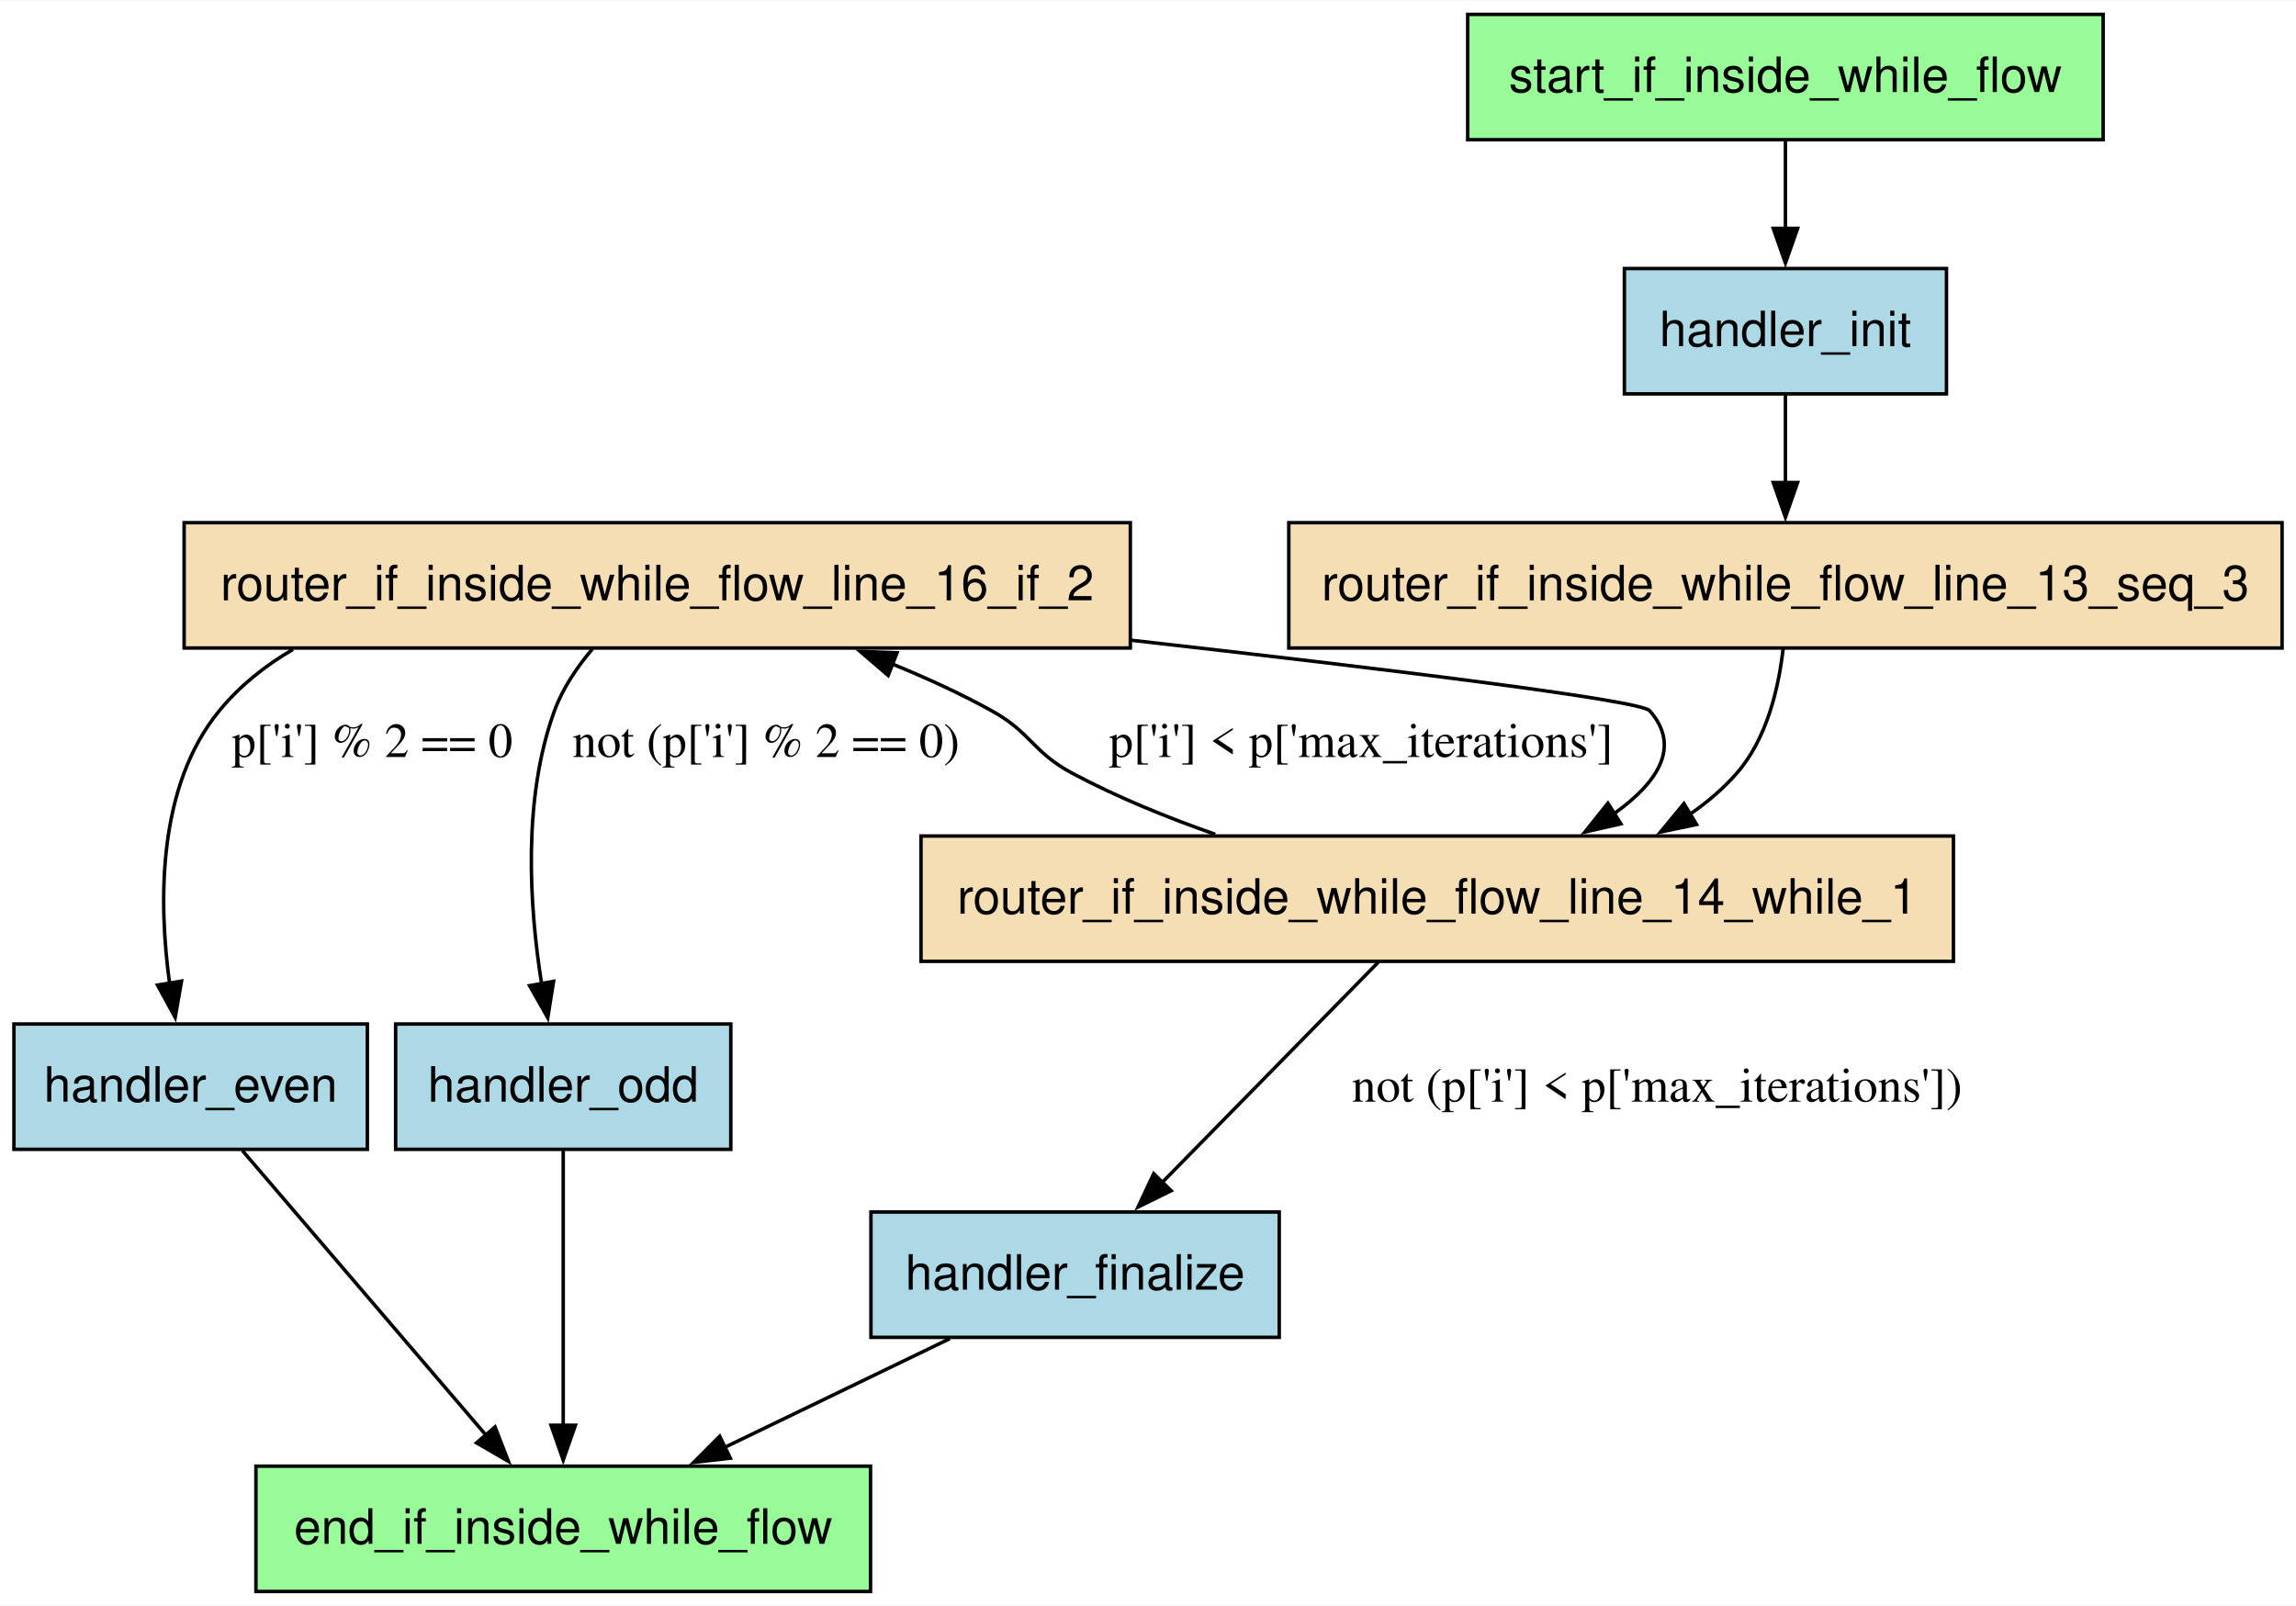
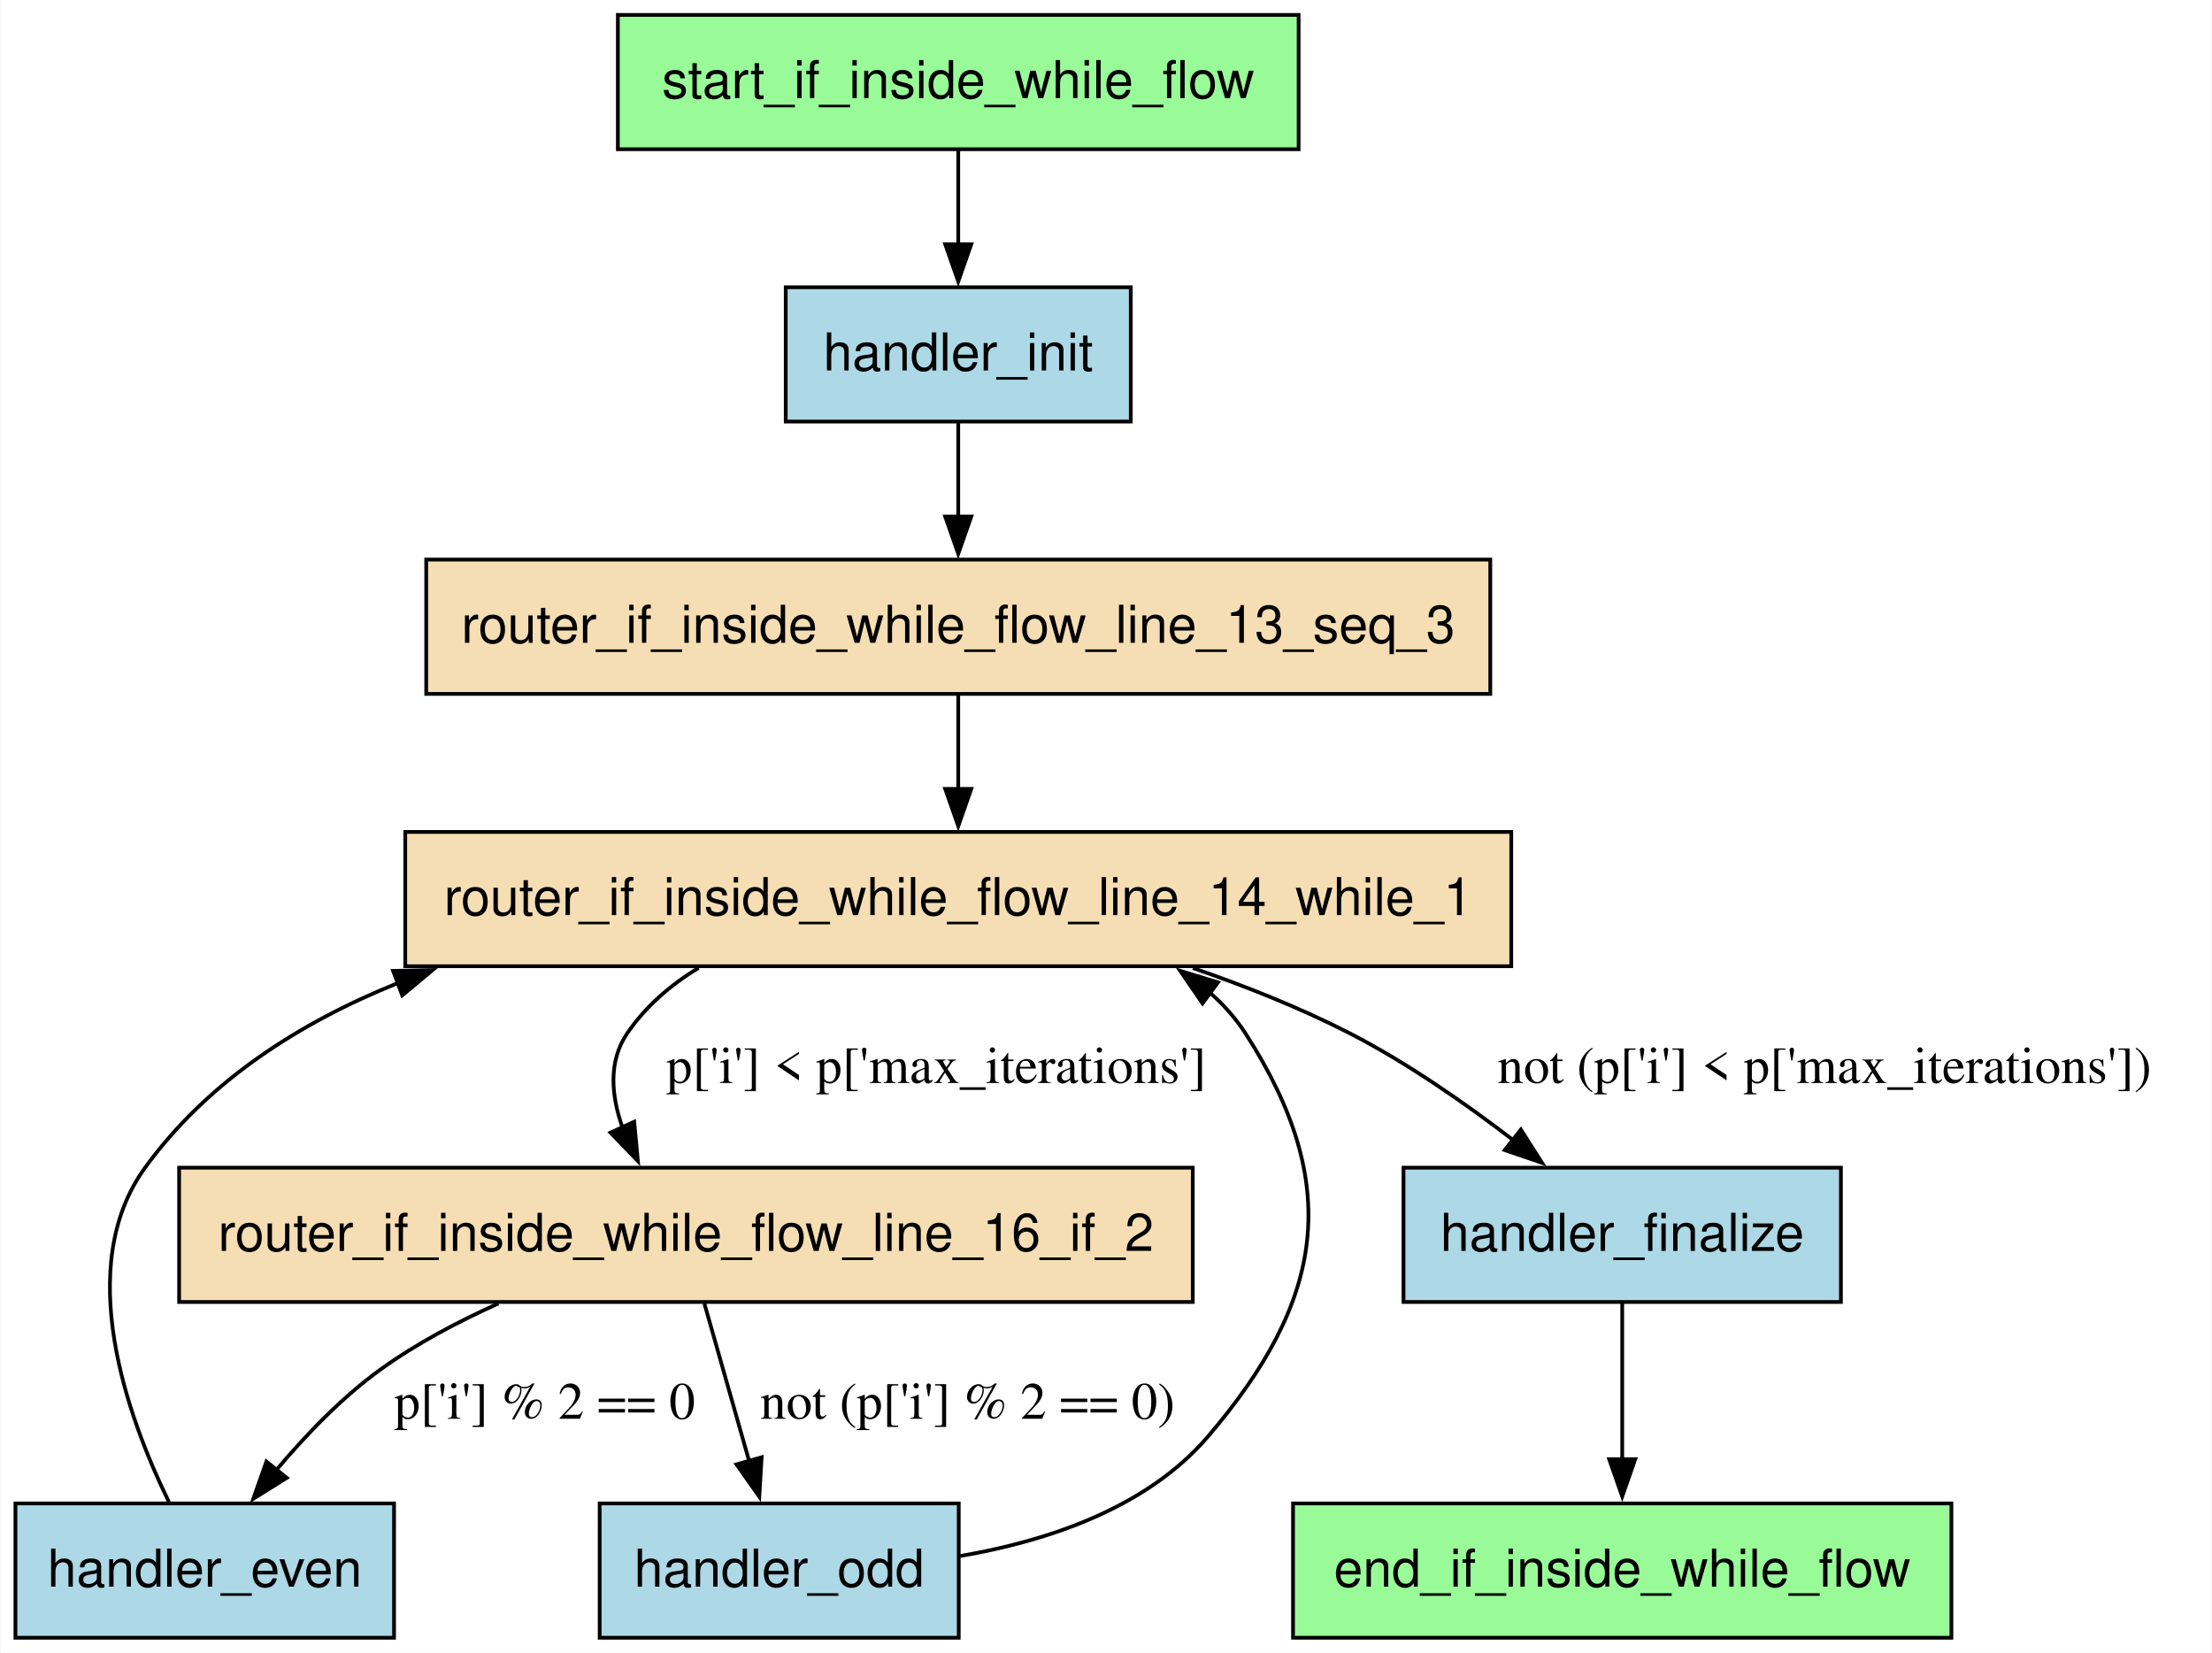
- <svg xmlns="http://www.w3.org/2000/svg" width="659pt" height="461pt" viewBox="0.00 0.00 659.38 461.00">
-   <g id="graph0" class="graph" transform="scale(1 1) rotate(0) translate(4 457)">
-     <polygon fill="white" stroke="none" points="-4,4 -4,-457 655.38,-457 655.38,4 -4,4" />
+ <svg xmlns="http://www.w3.org/2000/svg" width="593pt" height="443pt" viewBox="0.00 0.00 592.72 443.00">
+   <g id="graph0" class="graph" transform="scale(1 1) rotate(0) translate(4 439)">
+     <polygon fill="white" stroke="none" points="-4,4 -4,-439 588.72,-439 588.72,4 -4,4" />
    <g id="node1" class="node">
-       <polygon fill="palegreen" stroke="black" points="246,-36 69.5,-36 69.5,0 246,0 246,-36" />
-       <text text-anchor="middle" x="157.75" y="-13.7" font-family="Helvetica,sans-Serif" font-size="14.00">end_if_inside_while_flow</text>
+       <polygon fill="palegreen" stroke="black" points="519,-36 342.5,-36 342.5,0 519,0 519,-36" />
+       <text text-anchor="middle" x="430.75" y="-13.7" font-family="Helvetica,sans-Serif" font-size="14.00">end_if_inside_while_flow</text>
    </g>
    <g id="node2" class="node">
-       <polygon fill="lightblue" stroke="black" points="101.5,-163 0,-163 0,-127 101.5,-127 101.5,-163" />
-       <text text-anchor="middle" x="50.75" y="-140.7" font-family="Helvetica,sans-Serif" font-size="14.00">handler_even</text>
+       <polygon fill="lightblue" stroke="black" points="101.5,-36 0,-36 0,0 101.5,0 101.5,-36" />
+       <text text-anchor="middle" x="50.75" y="-13.7" font-family="Helvetica,sans-Serif" font-size="14.00">handler_even</text>
+     </g>
+     <g id="node7" class="node">
+       <polygon fill="wheat" stroke="black" points="401,-216 104.5,-216 104.5,-180 401,-180 401,-216" />
+       <text text-anchor="middle" x="252.75" y="-193.7" font-family="Helvetica,sans-Serif" font-size="14.00">router_if_inside_while_flow_line_14_while_1</text>
+     </g>
+     <g id="edge8" class="edge">
+       <path fill="none" stroke="black" d="M41.16,-36.37C30.01,-59.17 15.44,-99.4 34.75,-126 51.52,-149.1 76.01,-164.83 102.58,-175.51" />
+       <polygon fill="black" stroke="black" points="101.24,-178.75 111.83,-178.97 103.69,-172.19 101.24,-178.75" />
+     </g>
+     <g id="node3" class="node">
+       <polygon fill="lightblue" stroke="black" points="489.38,-126 372.12,-126 372.12,-90 489.38,-90 489.38,-126" />
+       <text text-anchor="middle" x="430.75" y="-103.7" font-family="Helvetica,sans-Serif" font-size="14.00">handler_finalize</text>
+     </g>
+     <g id="edge10" class="edge">
+       <path fill="none" stroke="black" d="M430.75,-89.61C430.75,-77.68 430.75,-61.57 430.75,-47.74" />
+       <polygon fill="black" stroke="black" points="434.25,-47.86 430.75,-37.86 427.25,-47.86 434.25,-47.86" />
+     </g>
+     <g id="node4" class="node">
+       <polygon fill="lightblue" stroke="black" points="299,-362 206.5,-362 206.5,-326 299,-326 299,-362" />
+       <text text-anchor="middle" x="252.75" y="-339.7" font-family="Helvetica,sans-Serif" font-size="14.00">handler_init</text>
+     </g>
+     <g id="node6" class="node">
+       <polygon fill="wheat" stroke="black" points="395.38,-289 110.12,-289 110.12,-253 395.38,-253 395.38,-289" />
+       <text text-anchor="middle" x="252.75" y="-266.7" font-family="Helvetica,sans-Serif" font-size="14.00">router_if_inside_while_flow_line_13_seq_3</text>
+     </g>
+     <g id="edge2" class="edge">
+       <path fill="none" stroke="black" d="M252.75,-325.81C252.75,-318.23 252.75,-309.1 252.75,-300.54" />
+       <polygon fill="black" stroke="black" points="256.25,-300.54 252.75,-290.54 249.25,-300.54 256.25,-300.54" />
+     </g>
+     <g id="node5" class="node">
+       <polygon fill="lightblue" stroke="black" points="252.88,-36 156.62,-36 156.62,0 252.88,0 252.88,-36" />
+       <text text-anchor="middle" x="204.75" y="-13.7" font-family="Helvetica,sans-Serif" font-size="14.00">handler_odd</text>
    </g>
    <g id="edge9" class="edge">
-       <path fill="none" stroke="black" d="M65.63,-126.62C83.83,-105.35 114.82,-69.15 135.77,-44.67" />
-       <polygon fill="black" stroke="black" points="138.17,-47.26 142.01,-37.38 132.85,-42.7 138.17,-47.26" />
-     </g>
-     <g id="node3" class="node">
-       <polygon fill="lightblue" stroke="black" points="363.38,-109 246.12,-109 246.12,-73 363.38,-73 363.38,-109" />
-       <text text-anchor="middle" x="304.75" y="-86.7" font-family="Helvetica,sans-Serif" font-size="14.00">handler_finalize</text>
-     </g>
-     <g id="edge10" class="edge">
-       <path fill="none" stroke="black" d="M268.79,-72.63C249.3,-63.22 225,-51.48 204.11,-41.39" />
-       <polygon fill="black" stroke="black" points="205.74,-38.29 195.21,-37.09 202.69,-44.59 205.74,-38.29" />
-     </g>
-     <g id="node4" class="node">
-       <polygon fill="lightblue" stroke="black" points="555,-380 462.5,-380 462.5,-344 555,-344 555,-380" />
-       <text text-anchor="middle" x="508.75" y="-357.7" font-family="Helvetica,sans-Serif" font-size="14.00">handler_init</text>
-     </g>
-     <g id="node6" class="node">
-       <polygon fill="wheat" stroke="black" points="651.38,-307 366.12,-307 366.12,-271 651.38,-271 651.38,-307" />
-       <text text-anchor="middle" x="508.75" y="-284.7" font-family="Helvetica,sans-Serif" font-size="14.00">router_if_inside_while_flow_line_13_seq_3</text>
-     </g>
-     <g id="edge2" class="edge">
-       <path fill="none" stroke="black" d="M508.75,-343.81C508.75,-336.23 508.75,-327.1 508.75,-318.54" />
-       <polygon fill="black" stroke="black" points="512.25,-318.54 508.75,-308.54 505.25,-318.54 512.25,-318.54" />
-     </g>
-     <g id="node5" class="node">
-       <polygon fill="lightblue" stroke="black" points="205.88,-163 109.62,-163 109.62,-127 205.88,-127 205.88,-163" />
-       <text text-anchor="middle" x="157.75" y="-140.7" font-family="Helvetica,sans-Serif" font-size="14.00">handler_odd</text>
-     </g>
-     <g id="edge11" class="edge">
-       <path fill="none" stroke="black" d="M157.75,-126.62C157.75,-106.19 157.75,-71.99 157.75,-47.62" />
-       <polygon fill="black" stroke="black" points="161.25,-47.75 157.75,-37.75 154.25,-47.75 161.25,-47.75" />
-     </g>
-     <g id="node7" class="node">
-       <polygon fill="wheat" stroke="black" points="557,-217 260.5,-217 260.5,-181 557,-181 557,-217" />
-       <text text-anchor="middle" x="408.75" y="-194.7" font-family="Helvetica,sans-Serif" font-size="14.00">router_if_inside_while_flow_line_14_while_1</text>
-     </g>
-     <g id="edge8" class="edge">
-       <path fill="none" stroke="black" d="M508.1,-270.89C506.81,-259.49 503.42,-244.86 494.75,-235 490.86,-230.57 486.32,-226.7 481.41,-223.31" />
-       <polygon fill="black" stroke="black" points="483.23,-220.31 472.86,-218.14 479.61,-226.31 483.23,-220.31" />
+       <path fill="none" stroke="black" d="M253.28,-21.91C276.77,-25.93 303.35,-34.8 319.75,-54 351.05,-90.66 355.85,-121.47 329.75,-162 327.11,-166.1 323.86,-169.72 320.21,-172.92" />
+       <polygon fill="black" stroke="black" points="318.24,-170.03 312.25,-178.77 322.38,-175.67 318.24,-170.03" />
    </g>
    <g id="edge7" class="edge">
-       <path fill="none" stroke="black" d="M392.04,-180.97C375.23,-163.84 349.12,-137.22 329.83,-117.56" />
-       <polygon fill="black" stroke="black" points="332.33,-115.11 322.82,-110.42 327.33,-120.01 332.33,-115.11" />
-       <text text-anchor="middle" x="471.89" y="-140.7" font-family="Times,serif" font-size="14.00">not (p['i'] &lt; p['max_iterations'])</text>
+       <path fill="none" stroke="black" d="M252.75,-252.81C252.75,-245.23 252.75,-236.1 252.75,-227.54" />
+       <polygon fill="black" stroke="black" points="256.25,-227.54 252.75,-217.54 249.25,-227.54 256.25,-227.54" />
+     </g>
+     <g id="edge6" class="edge">
+       <path fill="none" stroke="black" d="M315.67,-179.52C329.85,-174.63 344.59,-168.76 357.75,-162 373.11,-154.11 388.77,-143.18 401.64,-133.3" />
+       <polygon fill="black" stroke="black" points="403.58,-136.22 409.27,-127.29 399.25,-130.72 403.58,-136.22" />
+       <text text-anchor="middle" x="484.97" y="-148.7" font-family="Times,serif" font-size="14.00">not (p['i'] &lt; p['max_iterations'])</text>
    </g>
    <g id="node8" class="node">
-       <polygon fill="wheat" stroke="black" points="320.62,-307 48.88,-307 48.88,-271 320.62,-271 320.62,-307" />
-       <text text-anchor="middle" x="184.75" y="-284.7" font-family="Helvetica,sans-Serif" font-size="14.00">router_if_inside_while_flow_line_16_if_2</text>
+       <polygon fill="wheat" stroke="black" points="315.62,-126 43.88,-126 43.88,-90 315.62,-90 315.62,-126" />
+       <text text-anchor="middle" x="179.75" y="-103.7" font-family="Helvetica,sans-Serif" font-size="14.00">router_if_inside_while_flow_line_16_if_2</text>
    </g>
    <g id="edge5" class="edge">
-       <path fill="none" stroke="black" d="M345,-217.49C331.12,-222.34 316.77,-228.18 304,-235 292.47,-241.16 292.19,-246.69 280.75,-253 271.8,-257.94 262.01,-262.43 252.21,-266.42" />
-       <polygon fill="black" stroke="black" points="251.07,-263.11 243.03,-270.01 253.62,-269.63 251.07,-263.11" />
-       <text text-anchor="middle" x="386.88" y="-239.7" font-family="Times,serif" font-size="14.00">p['i'] &lt; p['max_iterations']</text>
+       <path fill="none" stroke="black" d="M183.15,-179.57C175.64,-175.01 168.94,-169.26 164,-162 158.91,-154.52 159.7,-145.37 162.73,-136.79" />
+       <polygon fill="black" stroke="black" points="165.88,-138.32 166.87,-127.77 159.52,-135.4 165.88,-138.32" />
+       <text text-anchor="middle" x="246.88" y="-148.7" font-family="Times,serif" font-size="14.00">p['i'] &lt; p['max_iterations']</text>
    </g>
    <g id="edge3" class="edge">
-       <path fill="none" stroke="black" d="M80.13,-270.59C72.14,-265.95 64.9,-260.18 59,-253 41.18,-231.33 41.47,-198.14 44.73,-174.47" />
-       <polygon fill="black" stroke="black" points="48.14,-175.33 46.31,-164.89 41.23,-174.18 48.14,-175.33" />
-       <text text-anchor="middle" x="102.88" y="-239.7" font-family="Times,serif" font-size="14.00">p['i'] % 2 == 0</text>
+       <path fill="none" stroke="black" d="M129.46,-89.59C118.6,-84.72 107.52,-78.85 98,-72 87.54,-64.47 77.74,-54.25 69.8,-44.79" />
+       <polygon fill="black" stroke="black" points="72.74,-42.86 63.76,-37.25 67.28,-47.24 72.74,-42.86" />
+       <text text-anchor="middle" x="141.88" y="-58.7" font-family="Times,serif" font-size="14.00">p['i'] % 2 == 0</text>
    </g>
    <g id="edge4" class="edge">
-       <path fill="none" stroke="black" d="M166.1,-270.69C161.69,-265.48 157.59,-259.42 155.25,-253 146,-227.67 148.04,-196.67 151.54,-174.57" />
-       <polygon fill="black" stroke="black" points="154.98,-175.26 153.31,-164.79 148.09,-174.01 154.98,-175.26" />
-       <text text-anchor="middle" x="216" y="-239.7" font-family="Times,serif" font-size="14.00">not (p['i'] % 2 == 0)</text>
-     </g>
-     <g id="edge6" class="edge">
-       <path fill="none" stroke="black" d="M320.72,-273.25C392.76,-265.12 467.05,-256.05 469.75,-253 479.03,-242.52 471.8,-232.15 459.53,-223.41" />
-       <polygon fill="black" stroke="black" points="461.49,-220.5 451.16,-218.15 457.77,-226.43 461.49,-220.5" />
+       <path fill="none" stroke="black" d="M184.69,-89.61C188.11,-77.56 192.75,-61.24 196.7,-47.33" />
+       <polygon fill="black" stroke="black" points="200.04,-48.38 199.41,-37.81 193.31,-46.47 200.04,-48.38" />
+       <text text-anchor="middle" x="255.24" y="-58.7" font-family="Times,serif" font-size="14.00">not (p['i'] % 2 == 0)</text>
    </g>
    <g id="node9" class="node">
-       <polygon fill="palegreen" stroke="black" points="600,-453 417.5,-453 417.5,-417 600,-417 600,-453" />
-       <text text-anchor="middle" x="508.75" y="-430.7" font-family="Helvetica,sans-Serif" font-size="14.00">start_if_inside_while_flow</text>
+       <polygon fill="palegreen" stroke="black" points="344,-435 161.5,-435 161.5,-399 344,-399 344,-435" />
+       <text text-anchor="middle" x="252.75" y="-412.7" font-family="Helvetica,sans-Serif" font-size="14.00">start_if_inside_while_flow</text>
    </g>
    <g id="edge1" class="edge">
-       <path fill="none" stroke="black" d="M508.75,-416.81C508.75,-409.23 508.75,-400.1 508.75,-391.54" />
-       <polygon fill="black" stroke="black" points="512.25,-391.54 508.75,-381.54 505.25,-391.54 512.25,-391.54" />
+       <path fill="none" stroke="black" d="M252.75,-398.81C252.75,-391.23 252.75,-382.1 252.75,-373.54" />
+       <polygon fill="black" stroke="black" points="256.25,-373.54 252.75,-363.54 249.25,-373.54 256.25,-373.54" />
    </g>
  </g>
</svg>
